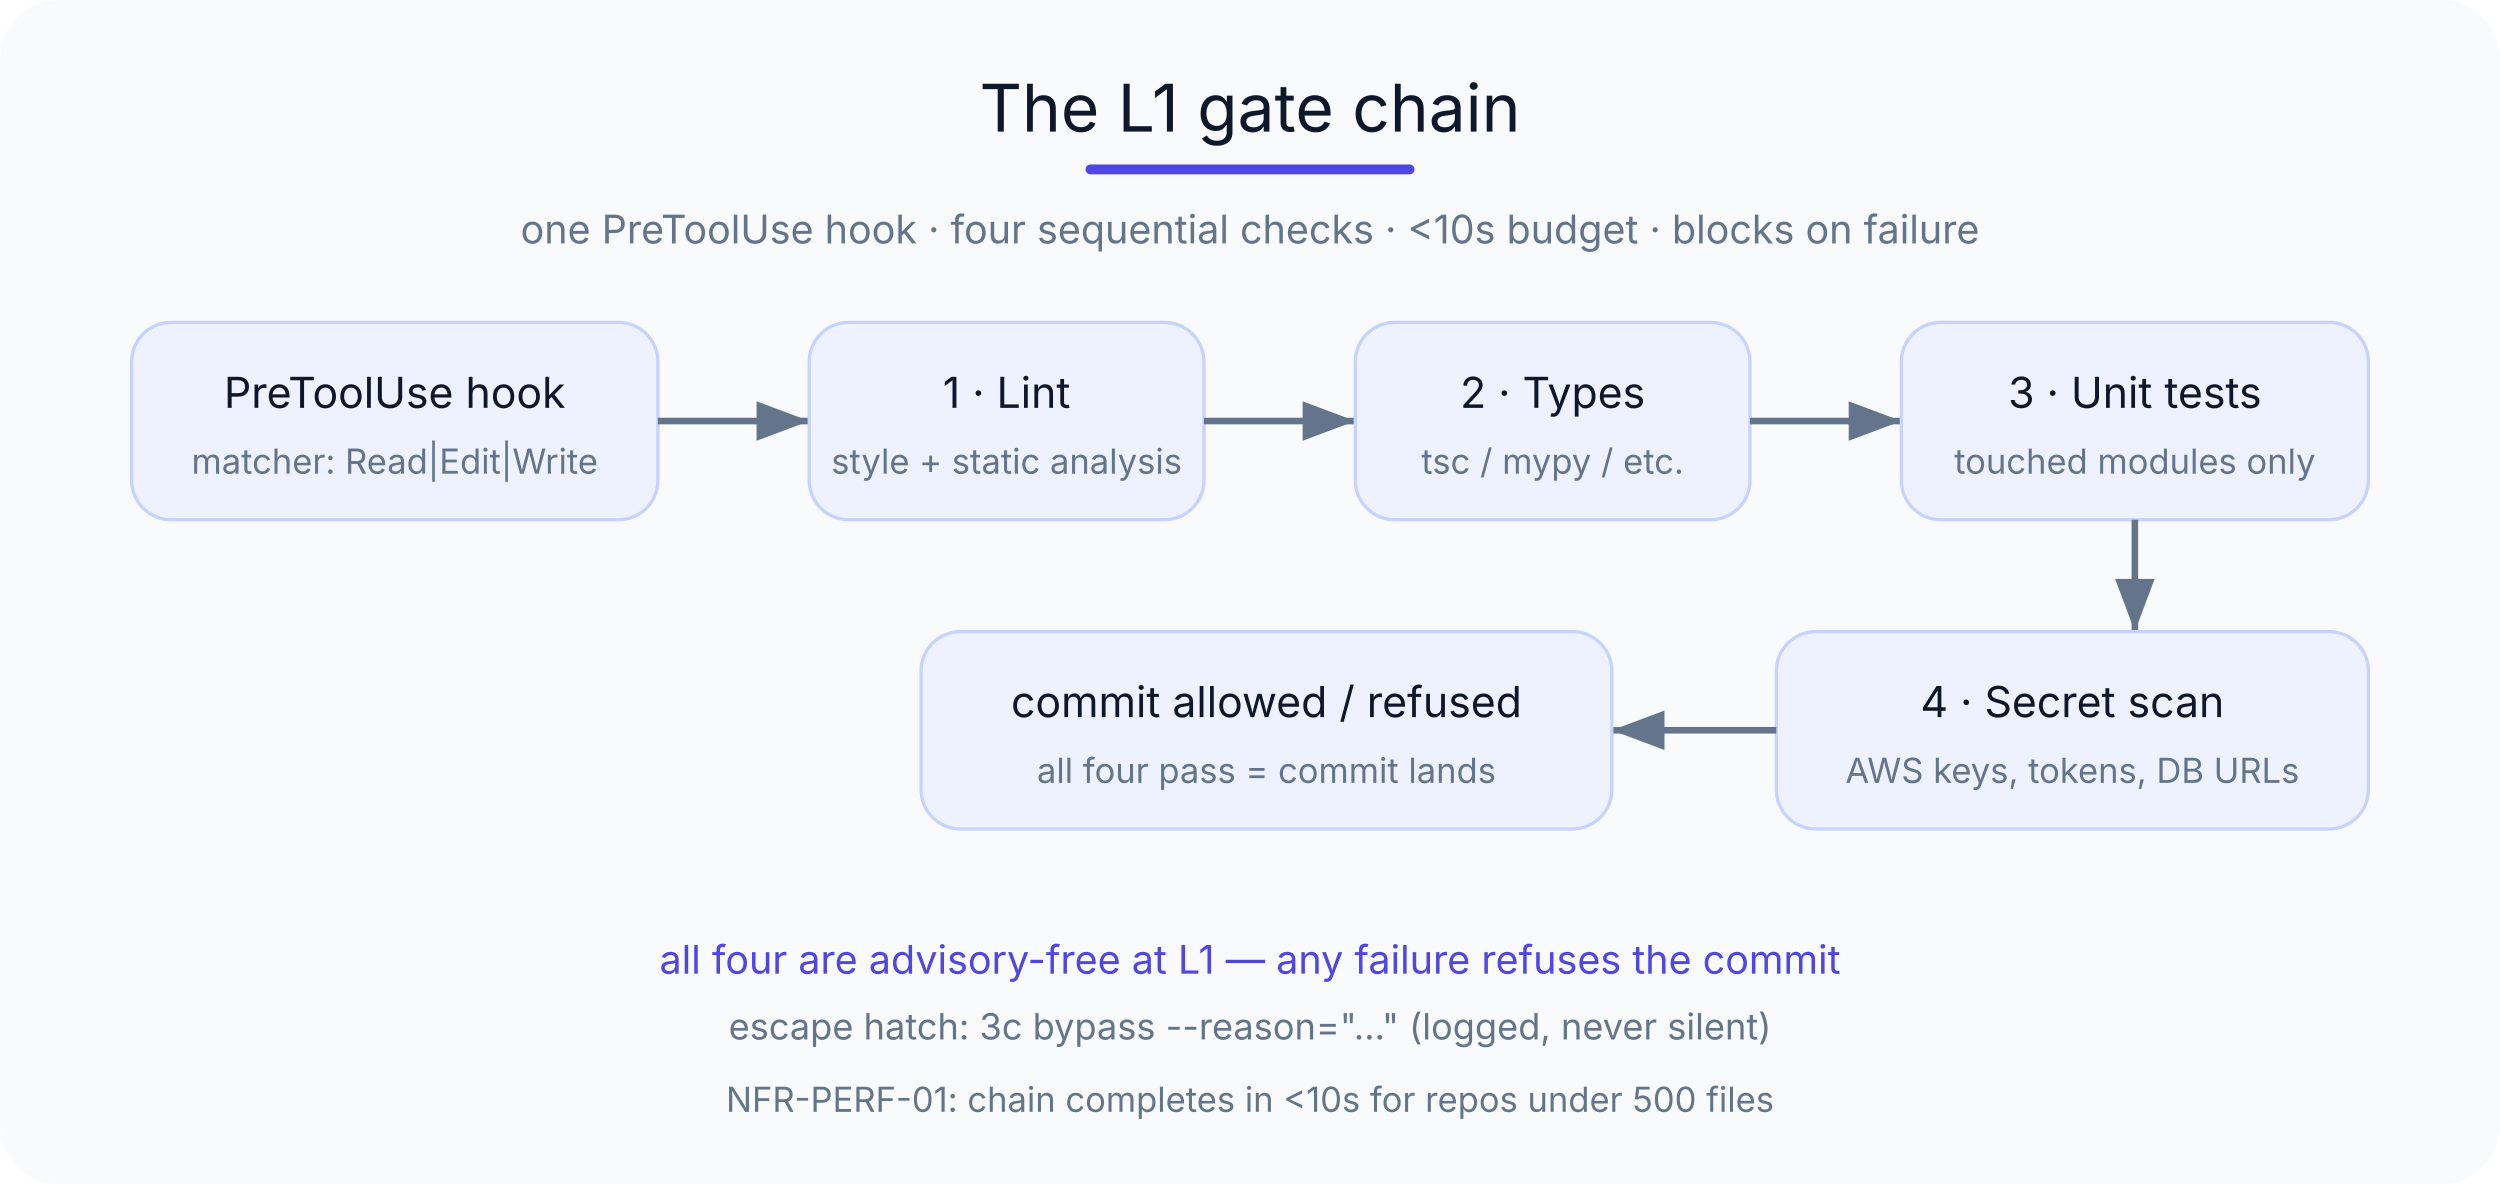
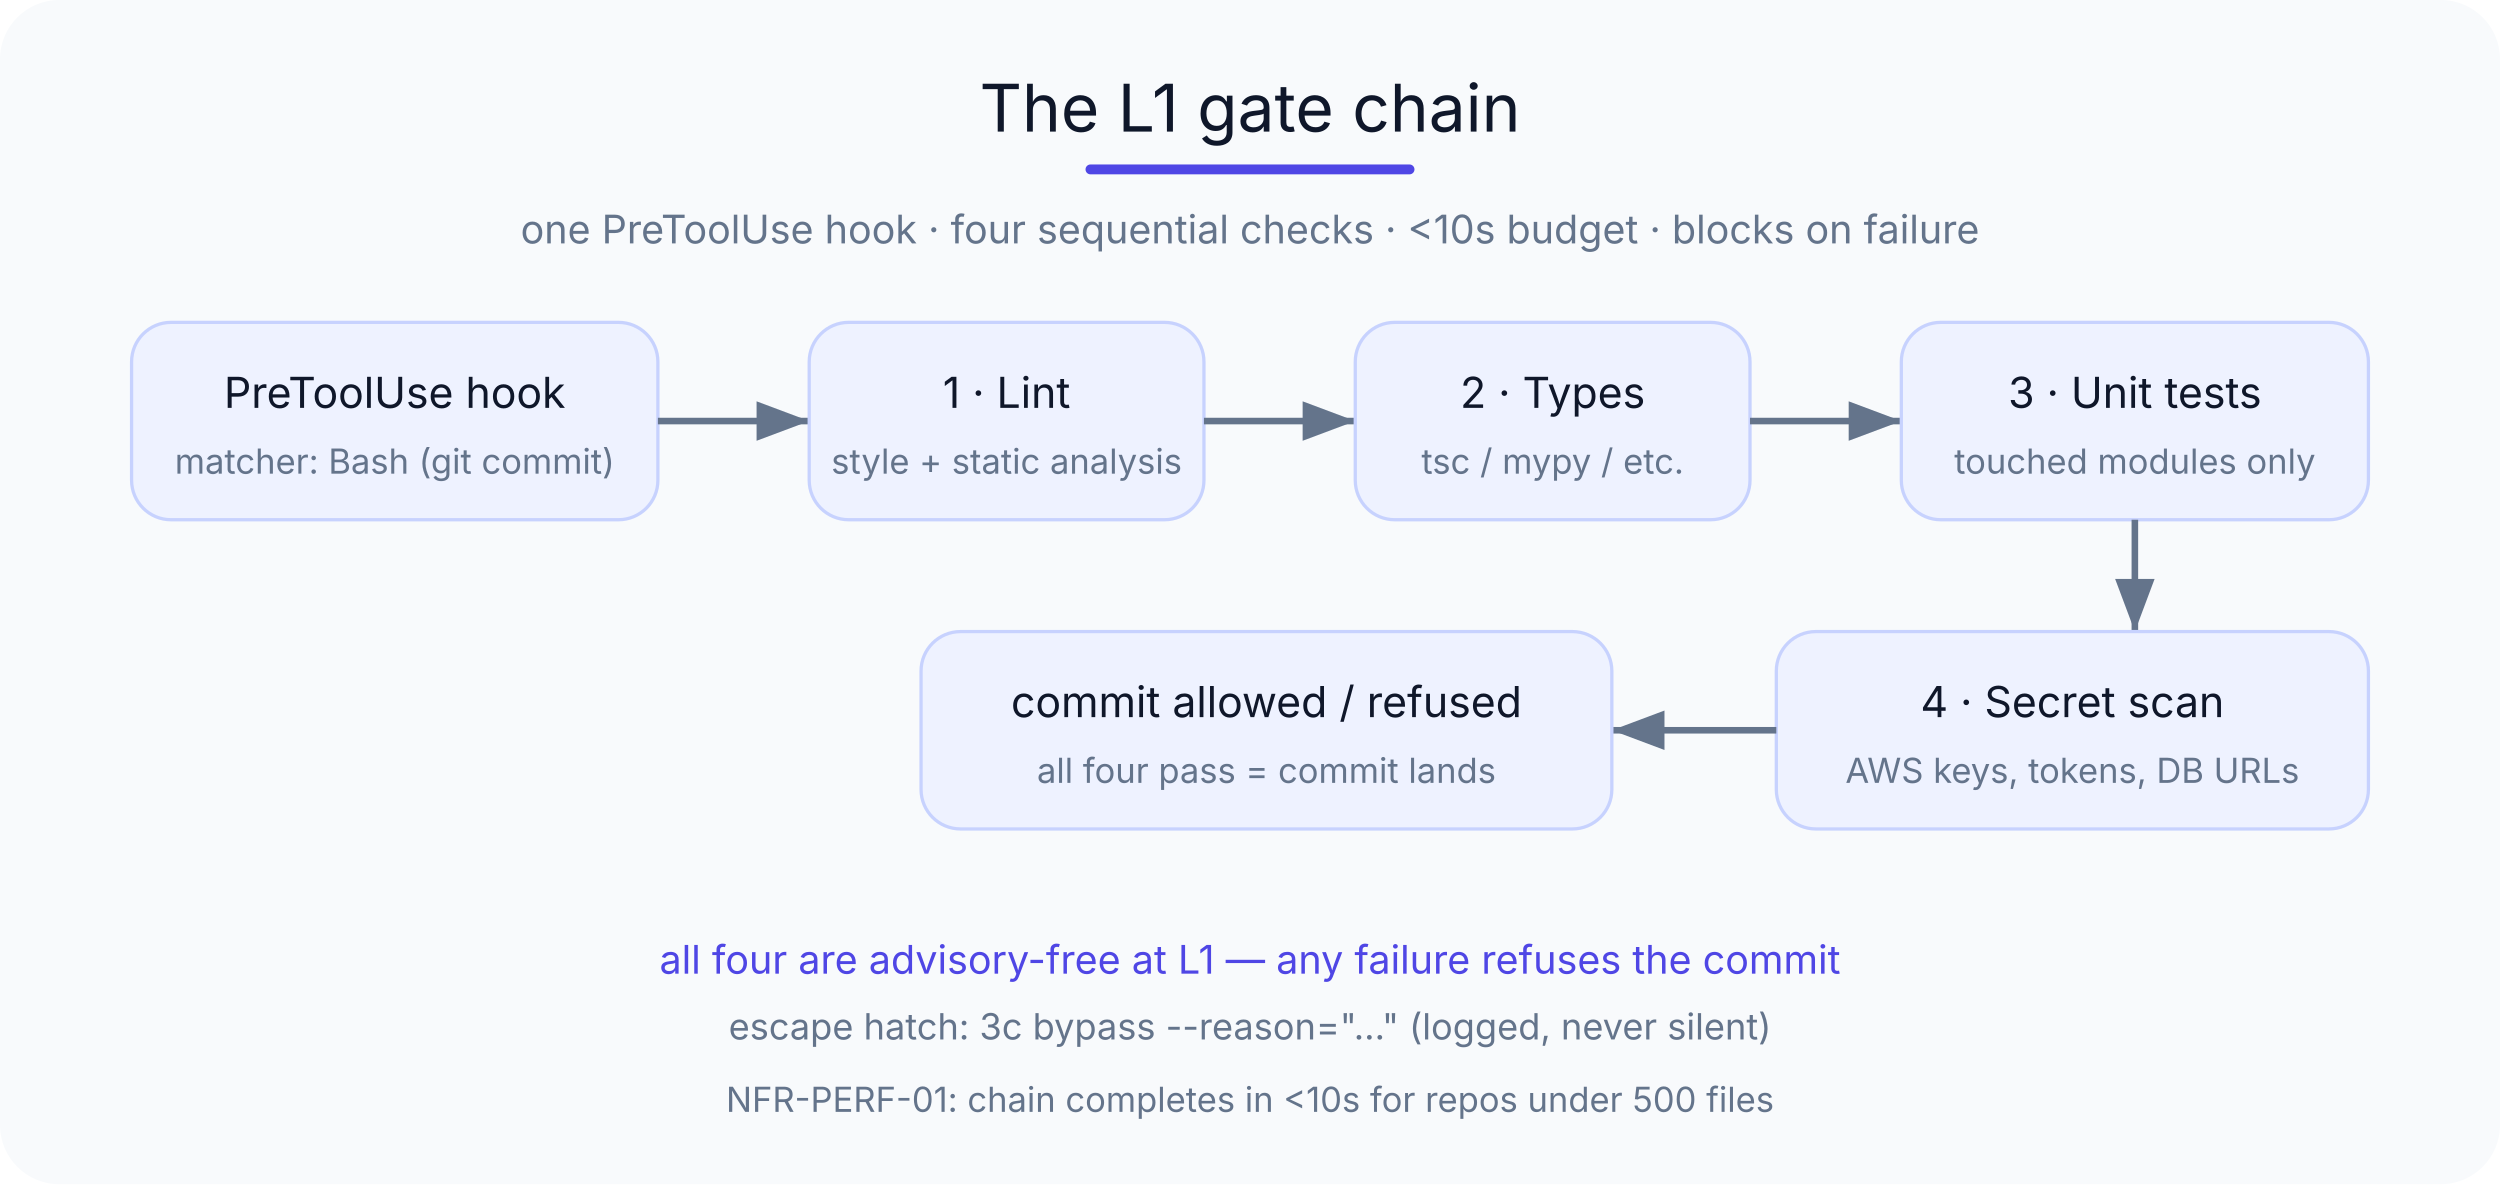
<svg xmlns="http://www.w3.org/2000/svg" viewBox="0 0 760 360" role="img">
  <style>text{font-family:Inter,system-ui,sans-serif}.t{fill:#0F172A}.d{fill:#334155}.m{fill:#64748B}.s{font-family:Inter,Georgia,serif;fill:#0F172A}.acc{fill:#4F46E5}</style>
  <defs>
    <marker id="arrow" markerWidth="10" markerHeight="10" refX="8" refY="3" orient="auto">
      <path d="M0,0 L0,6 L8,3 z" fill="#64748B" />
    </marker>
  </defs>
  <rect width="760" height="360" rx="18" fill="#F8FAFC" />
  <text x="380" y="40" text-anchor="middle" class="s" font-size="20">The L1 gate chain</text>
  <rect x="330" y="50" width="100" height="3" rx="1.5" fill="#4F46E5" />
  <text x="380" y="74" text-anchor="middle" class="m" font-size="12">one PreToolUse hook · four sequential checks · &lt;10s budget · blocks on failure</text>
  <rect x="40" y="98" width="160" height="60" rx="12" fill="#EEF2FF" stroke="#C7D2FE" />
  <text x="120" y="124" text-anchor="middle" class="s" font-size="13">PreToolUse hook</text>
-   <text x="120" y="144" text-anchor="middle" class="m" font-size="10.5">matcher: Read|Edit|Write</text>
+   <text x="120" y="144" text-anchor="middle" class="m" font-size="10.5">matcher: Bash (git commit)</text>
  <path d="M200 128 L246 128" stroke="#64748B" stroke-width="2" fill="none" marker-end="url(#arrow)" />
  <rect x="246" y="98" width="120" height="60" rx="12" fill="#EEF2FF" stroke="#C7D2FE" />
  <text x="306" y="124" text-anchor="middle" class="s" font-size="13">1 · Lint</text>
  <text x="306" y="144" text-anchor="middle" class="m" font-size="10.5">style + static analysis</text>
  <path d="M366 128 L412 128" stroke="#64748B" stroke-width="2" fill="none" marker-end="url(#arrow)" />
  <rect x="412" y="98" width="120" height="60" rx="12" fill="#EEF2FF" stroke="#C7D2FE" />
  <text x="472" y="124" text-anchor="middle" class="s" font-size="13">2 · Types</text>
  <text x="472" y="144" text-anchor="middle" class="m" font-size="10.5">tsc / mypy / etc.</text>
  <path d="M532 128 L578 128" stroke="#64748B" stroke-width="2" fill="none" marker-end="url(#arrow)" />
  <rect x="578" y="98" width="142" height="60" rx="12" fill="#EEF2FF" stroke="#C7D2FE" />
  <text x="649" y="124" text-anchor="middle" class="s" font-size="13">3 · Unit tests</text>
  <text x="649" y="144" text-anchor="middle" class="m" font-size="10.5">touched modules only</text>
  <path d="M649 158 L649 192" stroke="#64748B" stroke-width="2" fill="none" marker-end="url(#arrow)" />
  <rect x="540" y="192" width="180" height="60" rx="12" fill="#EEF2FF" stroke="#C7D2FE" />
  <text x="630" y="218" text-anchor="middle" class="s" font-size="13">4 · Secret scan</text>
  <text x="630" y="238" text-anchor="middle" class="m" font-size="10.5">AWS keys, tokens, DB URLs</text>
  <path d="M540 222 L490 222" stroke="#64748B" stroke-width="2" fill="none" marker-end="url(#arrow)" />
  <rect x="280" y="192" width="210" height="60" rx="12" fill="#EEF2FF" stroke="#C7D2FE" />
  <text x="385" y="218" text-anchor="middle" class="s" font-size="13">commit allowed / refused</text>
  <text x="385" y="238" text-anchor="middle" class="m" font-size="10.5">all four pass = commit lands</text>
  <text x="380" y="296" text-anchor="middle" class="acc" font-size="12">all four are advisory-free at L1 — any failure refuses the commit</text>
  <text x="380" y="316" text-anchor="middle" class="m" font-size="11">escape hatch: 3c bypass --reason="..." (logged, never silent)</text>
  <text x="380" y="338" text-anchor="middle" class="m" font-size="10.5">NFR-PERF-01: chain completes in &lt;10s for repos under 500 files</text>
</svg>
